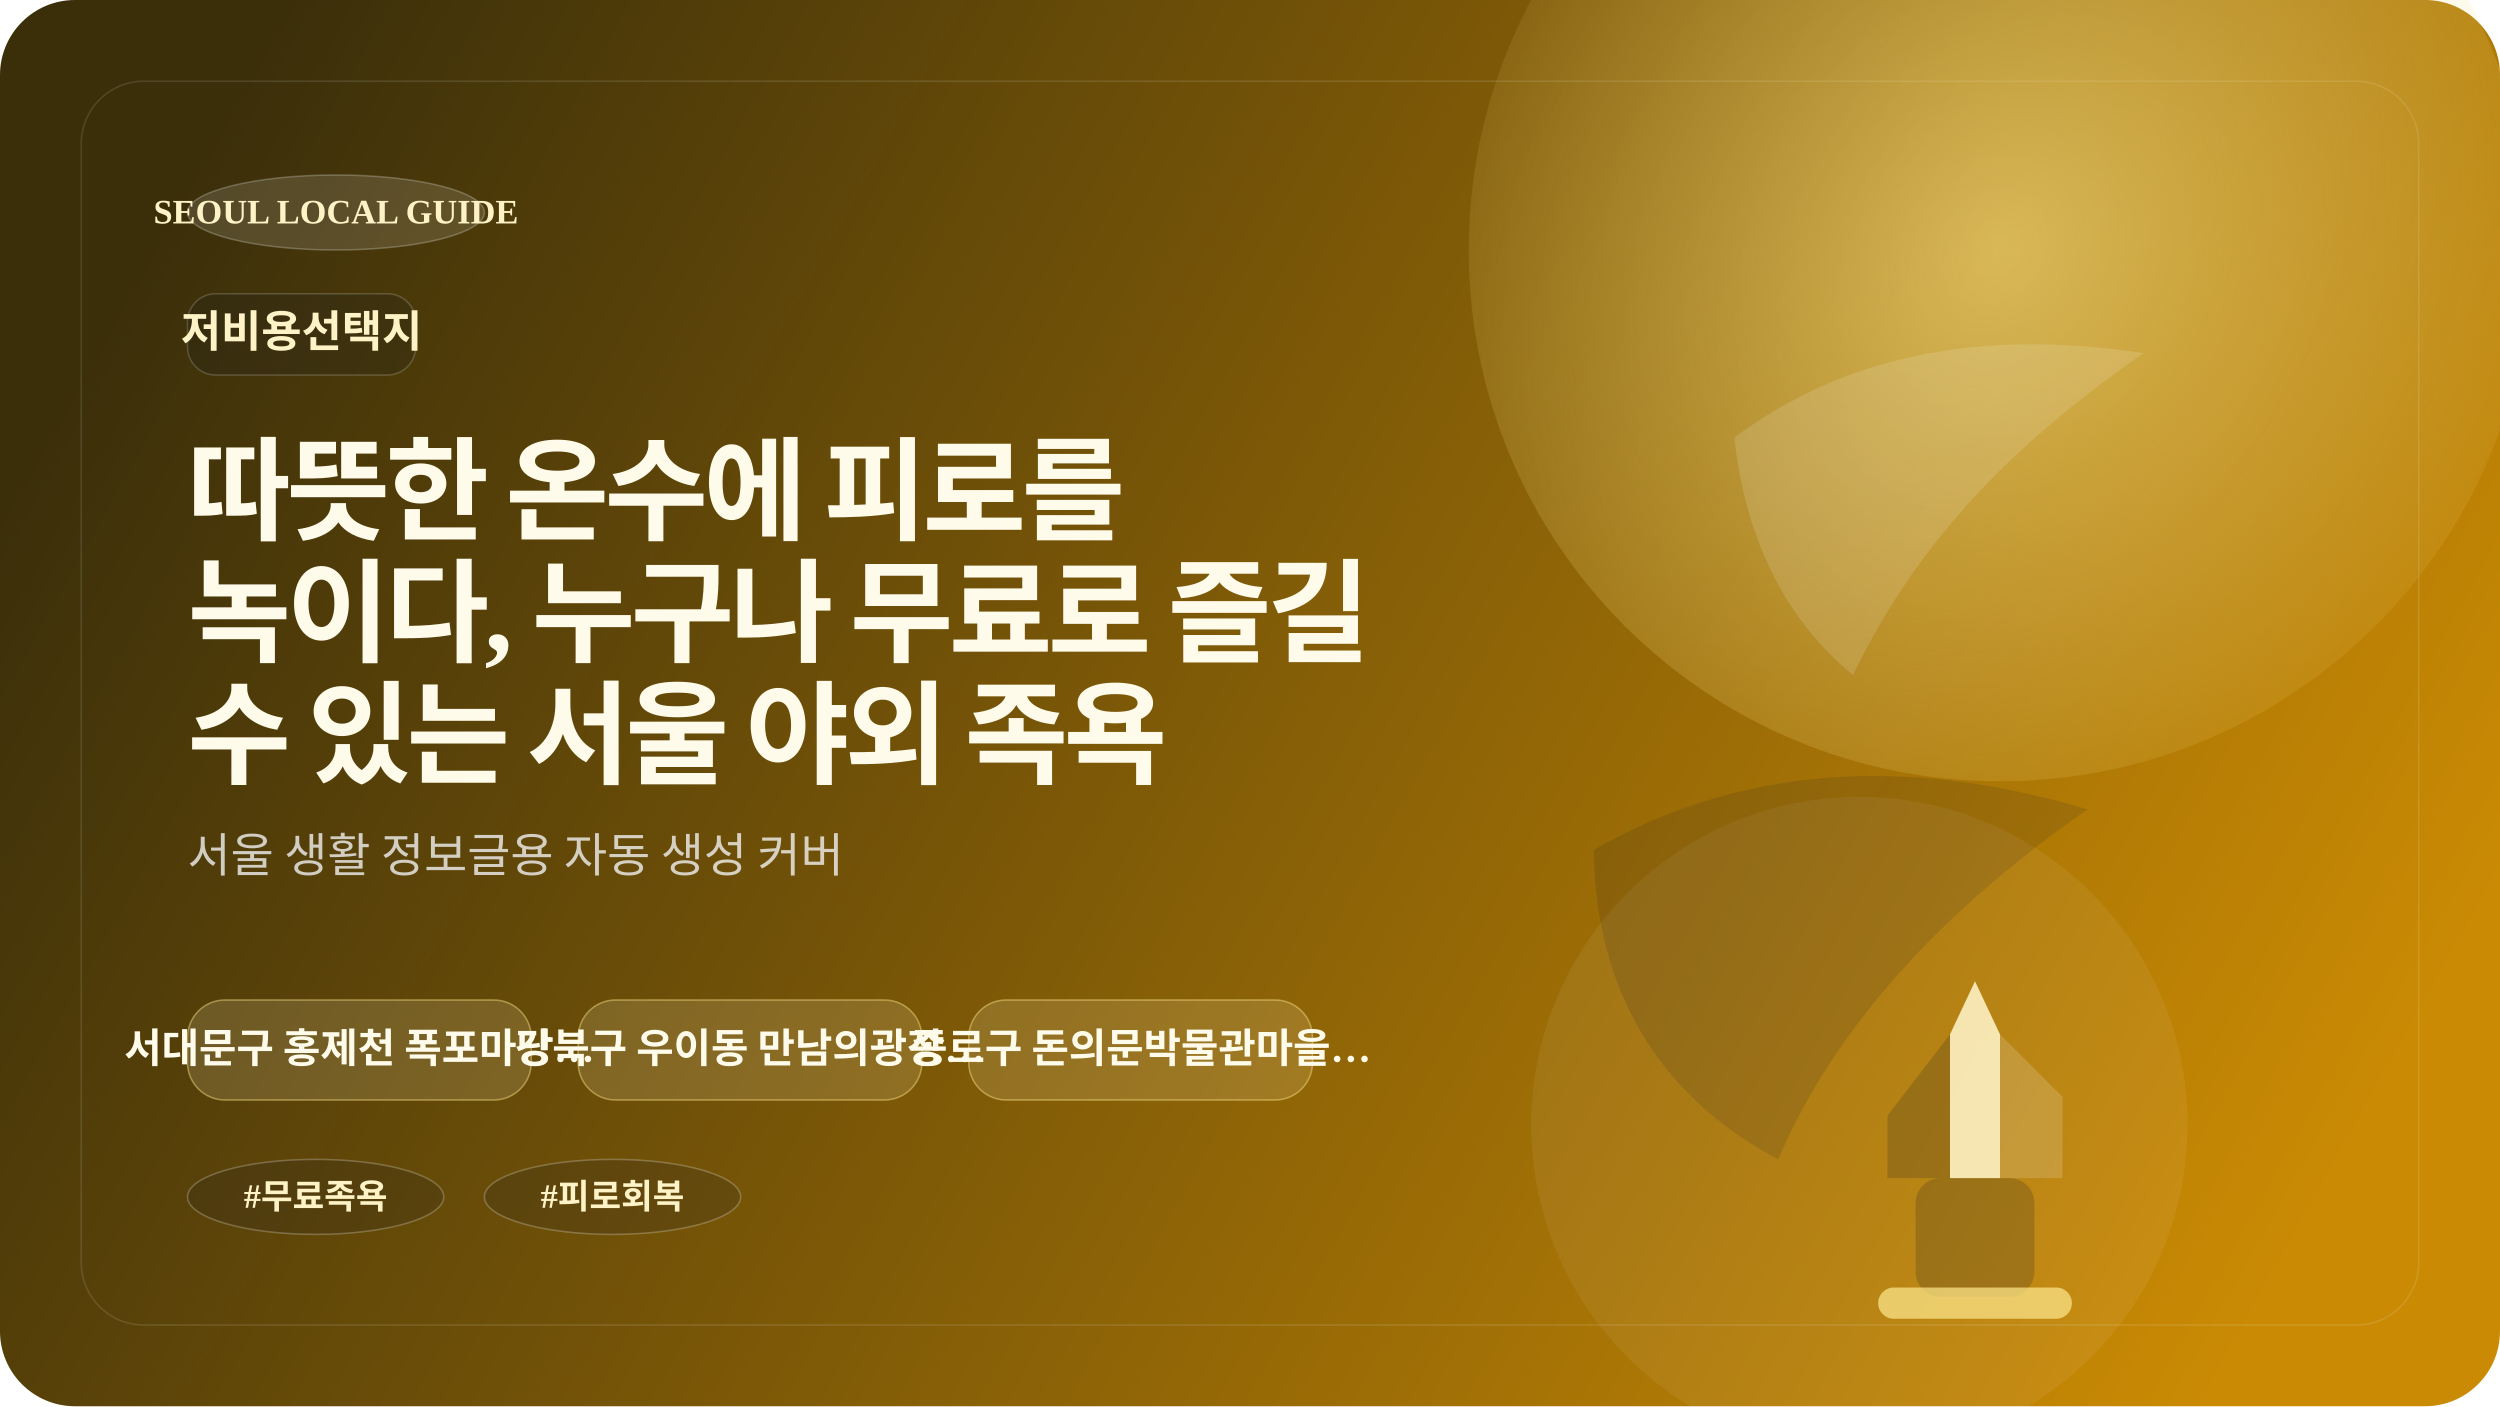
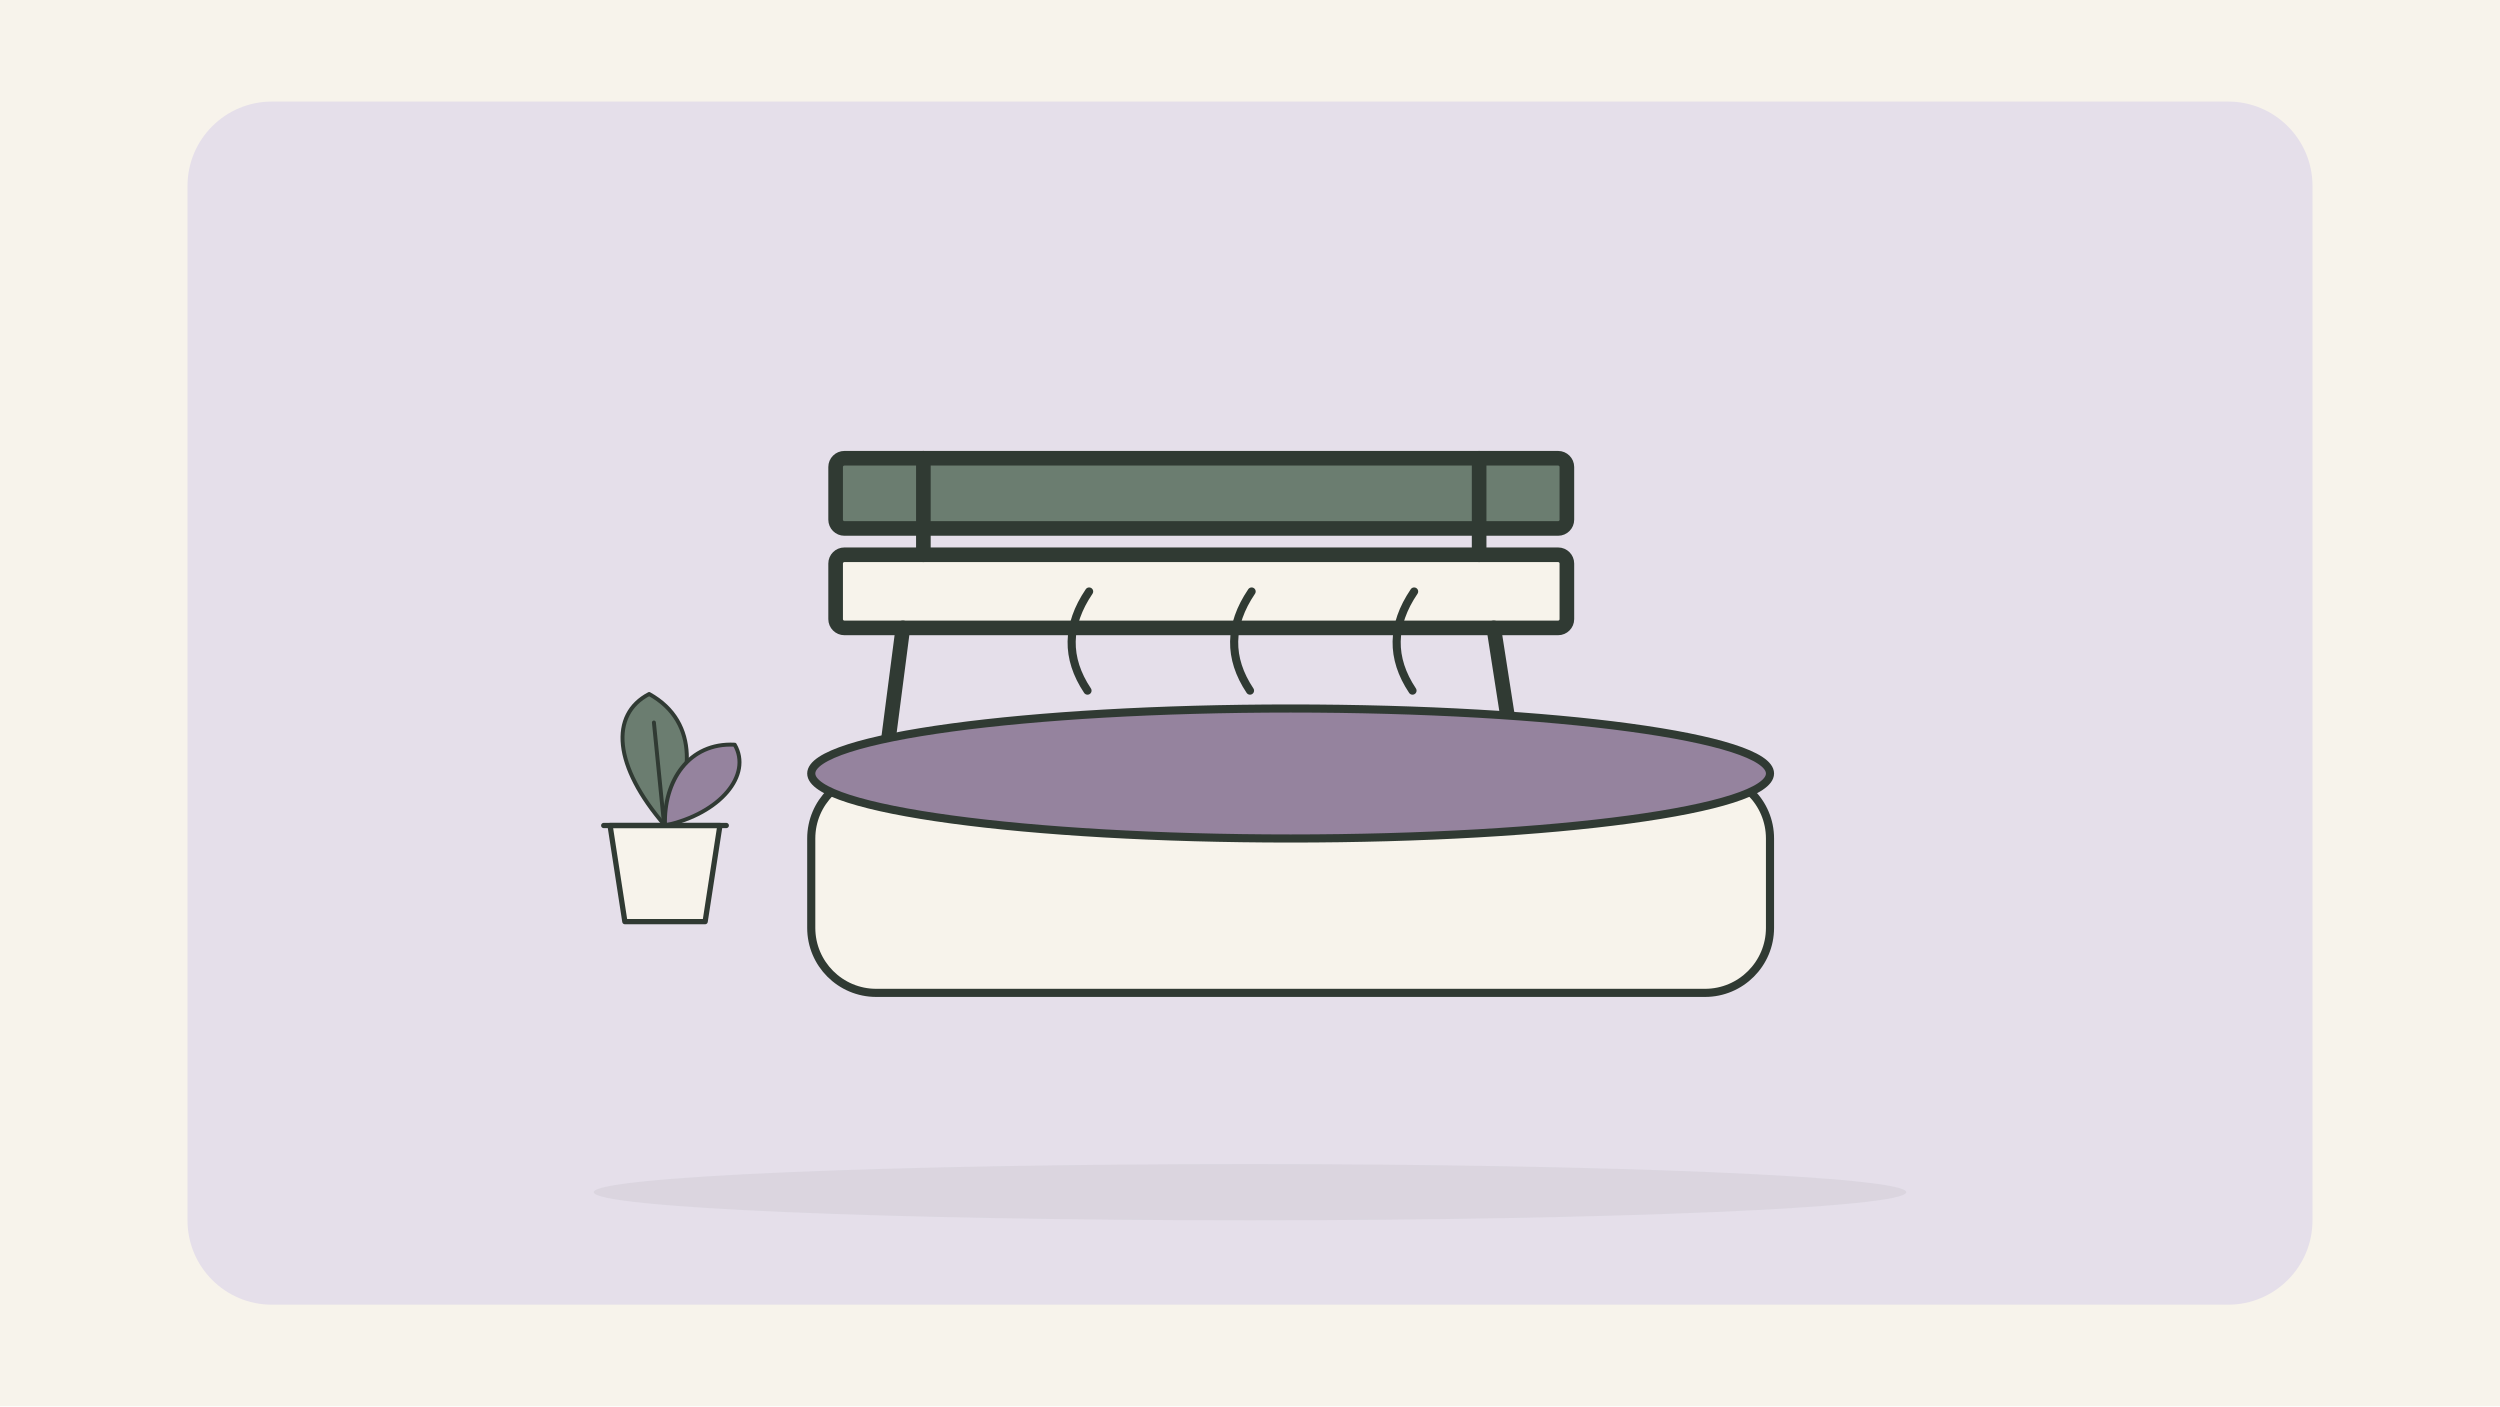
- <svg xmlns="http://www.w3.org/2000/svg" width="1600" height="900" viewBox="0 0 1600 900" fill="none" role="img" aria-labelledby="cover-title cover-desc">
-   <defs>
-     <linearGradient id="bg-gradient" x1="140" y1="80" x2="1460" y2="820" gradientUnits="userSpaceOnUse">
-       <stop stop-color="#3B2F0A" />
-       <stop offset="1" stop-color="#CA8A04" />
-     </linearGradient>
-     <radialGradient id="glow-gradient" cx="0" cy="0" r="1" gradientUnits="userSpaceOnUse" gradientTransform="translate(1280 160) rotate(125) scale(480 400)">
-       <stop stop-color="#FDE68A" stop-opacity="0.62" />
-       <stop offset="1" stop-color="#FDE68A" stop-opacity="0" />
-     </radialGradient>
-   </defs>
-   <rect width="1600" height="900" rx="48" fill="url(#bg-gradient)" />
-   <rect x="52" y="52" width="1496" height="796" rx="40" stroke="rgba(248,250,252,0.12)" />
-   <circle cx="1280" cy="160" r="340" fill="url(#glow-gradient)" />
-   <circle cx="1190" cy="720" r="210" fill="rgba(255,255,255,0.06)" />
-   <path d="M1110 280C1180 228 1266 210 1372 226C1297 278 1230 340 1186 432C1144 398 1117 346 1110 280Z" fill="rgba(248,250,252,0.14)" />
-   <path d="M1020 544C1110 492 1216 482 1336 518C1244 582 1175 656 1138 742C1061 701 1021 633 1020 544Z" fill="rgba(15,23,42,0.12)" />
-   <g transform="translate(120 112)">
-     <rect width="190" height="48" rx="999" fill="rgba(248,250,252,0.13)" stroke="rgba(248,250,252,0.24)" />
-     <text x="95" y="31" fill="#FEF3C7" font-size="22" font-weight="700" text-anchor="middle">SEOUL LOCAL GUIDE</text>
-   </g>
-   <g transform="translate(120 188)">
-     <rect width="146" height="52" rx="18" fill="rgba(15,23,42,0.18)" stroke="rgba(248,250,252,0.18)" />
-     <text x="73" y="34" fill="#FEF3C7" font-size="28" font-weight="700" text-anchor="middle">저비용선택지</text>
-   </g>
-   <text x="120" y="340" fill="#FFFBEB" font-size="72" font-weight="800" letter-spacing="-0.04em">
-     <tspan x="120" dy="0">따뜻한 온수에 피로를</tspan>
-     <tspan x="120" dy="78">녹이다, 누구나 무료로 즐길</tspan>
-     <tspan x="120" dy="78">수 있는 서울 야외 족욕</tspan>
-   </text>
-   <text x="120" y="558" fill="rgba(248,250,252,0.76)" font-size="30" font-weight="500">
-     서울 생활 정보글용 자동 생성 커버
-   </text>
-   <g transform="translate(120 640)">
-     <rect width="220" height="64" rx="24" fill="rgba(254, 243, 199, 0.15)" stroke="rgba(253, 230, 138, 0.45)" />
-     <text x="110" y="40" fill="#FFFBEB" font-size="26" font-weight="600" text-anchor="middle">서대문구 홍제천 폭포마당…</text>
-   </g>
-   <g transform="translate(370 640)">
-     <rect width="220" height="64" rx="24" fill="rgba(254, 243, 199, 0.15)" stroke="rgba(253, 230, 138, 0.45)" />
-     <text x="110" y="40" fill="#FFFBEB" font-size="26" font-weight="600" text-anchor="middle">강북구 우이동 만남의광장…</text>
-   </g>
-   <g transform="translate(620 640)">
-     <rect width="220" height="64" rx="24" fill="rgba(254, 243, 199, 0.15)" stroke="rgba(253, 230, 138, 0.45)" />
-     <text x="110" y="40" fill="#FFFBEB" font-size="26" font-weight="600" text-anchor="middle">종로구 돈의문박물관마을…</text>
-   </g>
-   <g transform="translate(120 742)">
-     <rect width="164" height="48" rx="999" fill="rgba(15, 23, 42, 0.16)" stroke="rgba(248, 250, 252, 0.24)" />
-     <text x="82" y="31" fill="#FEF3C7" font-size="22" font-weight="600" text-anchor="middle">#무료족욕</text>
-   </g>
-   <g transform="translate(310 742)">
-     <rect width="164" height="48" rx="999" fill="rgba(15, 23, 42, 0.16)" stroke="rgba(248, 250, 252, 0.24)" />
-     <text x="82" y="31" fill="#FEF3C7" font-size="22" font-weight="600" text-anchor="middle">#피로회복</text>
-   </g>
-   <g transform="translate(1168 628)">
-     <path d="M96 0L112 34V126H80V34L96 0Z" fill="#FEF3C7" fill-opacity="0.88" />
-     <path d="M112 34L152 74V126H112V34Z" fill="rgba(248,250,252,0.16)" />
-     <path d="M80 34L40 86V126H80V34Z" fill="rgba(15,23,42,0.18)" />
-     <rect x="58" y="126" width="76" height="76" rx="16" fill="rgba(15,23,42,0.18)" />
-     <rect x="34" y="196" width="124" height="20" rx="10" fill="#FDE68A" fill-opacity="0.72" />
+ <svg xmlns="http://www.w3.org/2000/svg" width="1600" height="900" viewBox="0 0 1600 900" fill="none" role="img" aria-labelledby="cover-title cover-desc" data-cover-generator="seoulcity" data-cover-version="2" data-cover-subject="wellness" data-cover-scene="foot-bath" data-cover-palette="lilac">
+   <rect width="1600" height="900" fill="#F7F3EB" />
+   <rect x="120" y="65" width="1360" height="770" rx="54" fill="#E5DFEA" />
+   <ellipse cx="800" cy="763" rx="420" ry="18" fill="#303A33" opacity=".06" />
+   <g transform="translate(280 130) scale(1.04)" stroke="#303A33" stroke-width="5" stroke-linecap="round" stroke-linejoin="round">
+     <g transform="translate(245 265) scale(1.8)">
+       <rect x="0" y="-60" width="250" height="24" rx="3" fill="#6B7D70" />
+       <rect x="0" y="-27" width="250" height="25" rx="3" fill="#F7F3EB" />
+       <path d="M23 -2L13 75" fill="none" />
+       <path d="M225 -2L237 75" fill="none" />
+       <path d="M30 -60L30 -27" fill="none" />
+       <path d="M220 -60L220 -27" fill="none" />
+     </g>
+     <rect x="230" y="351" width="590" height="135" rx="40" fill="#F7F3EB" />
+     <ellipse cx="525" cy="351" rx="295" ry="40" fill="#95839E" />
+     <path d="M400 300Q380 270 401 239M500 300Q480 270 501 239M600 300Q580 270 601 239" fill="none" />
+     <g transform="translate(140 383) scale(0.65)">
+       <g transform="translate(0 0) scale(0.75)">
+         <path d="M0 0C-65-75-70-140-20-166C45-130 35-55 0 0Z" fill="#6B7D70" />
+         <path d="M0 0C70-15 110-64 88-102C30-105-2-56 0 0Z" fill="#95839E" />
+         <path d="M0 10L-14 -130" fill="none" />
+       </g>
+       <path d="M-52 0H52L38 91H-38Z" fill="#F7F3EB" />
+       <path d="M-58 0L58 0" fill="none" />
+     </g>
  </g>
</svg>
